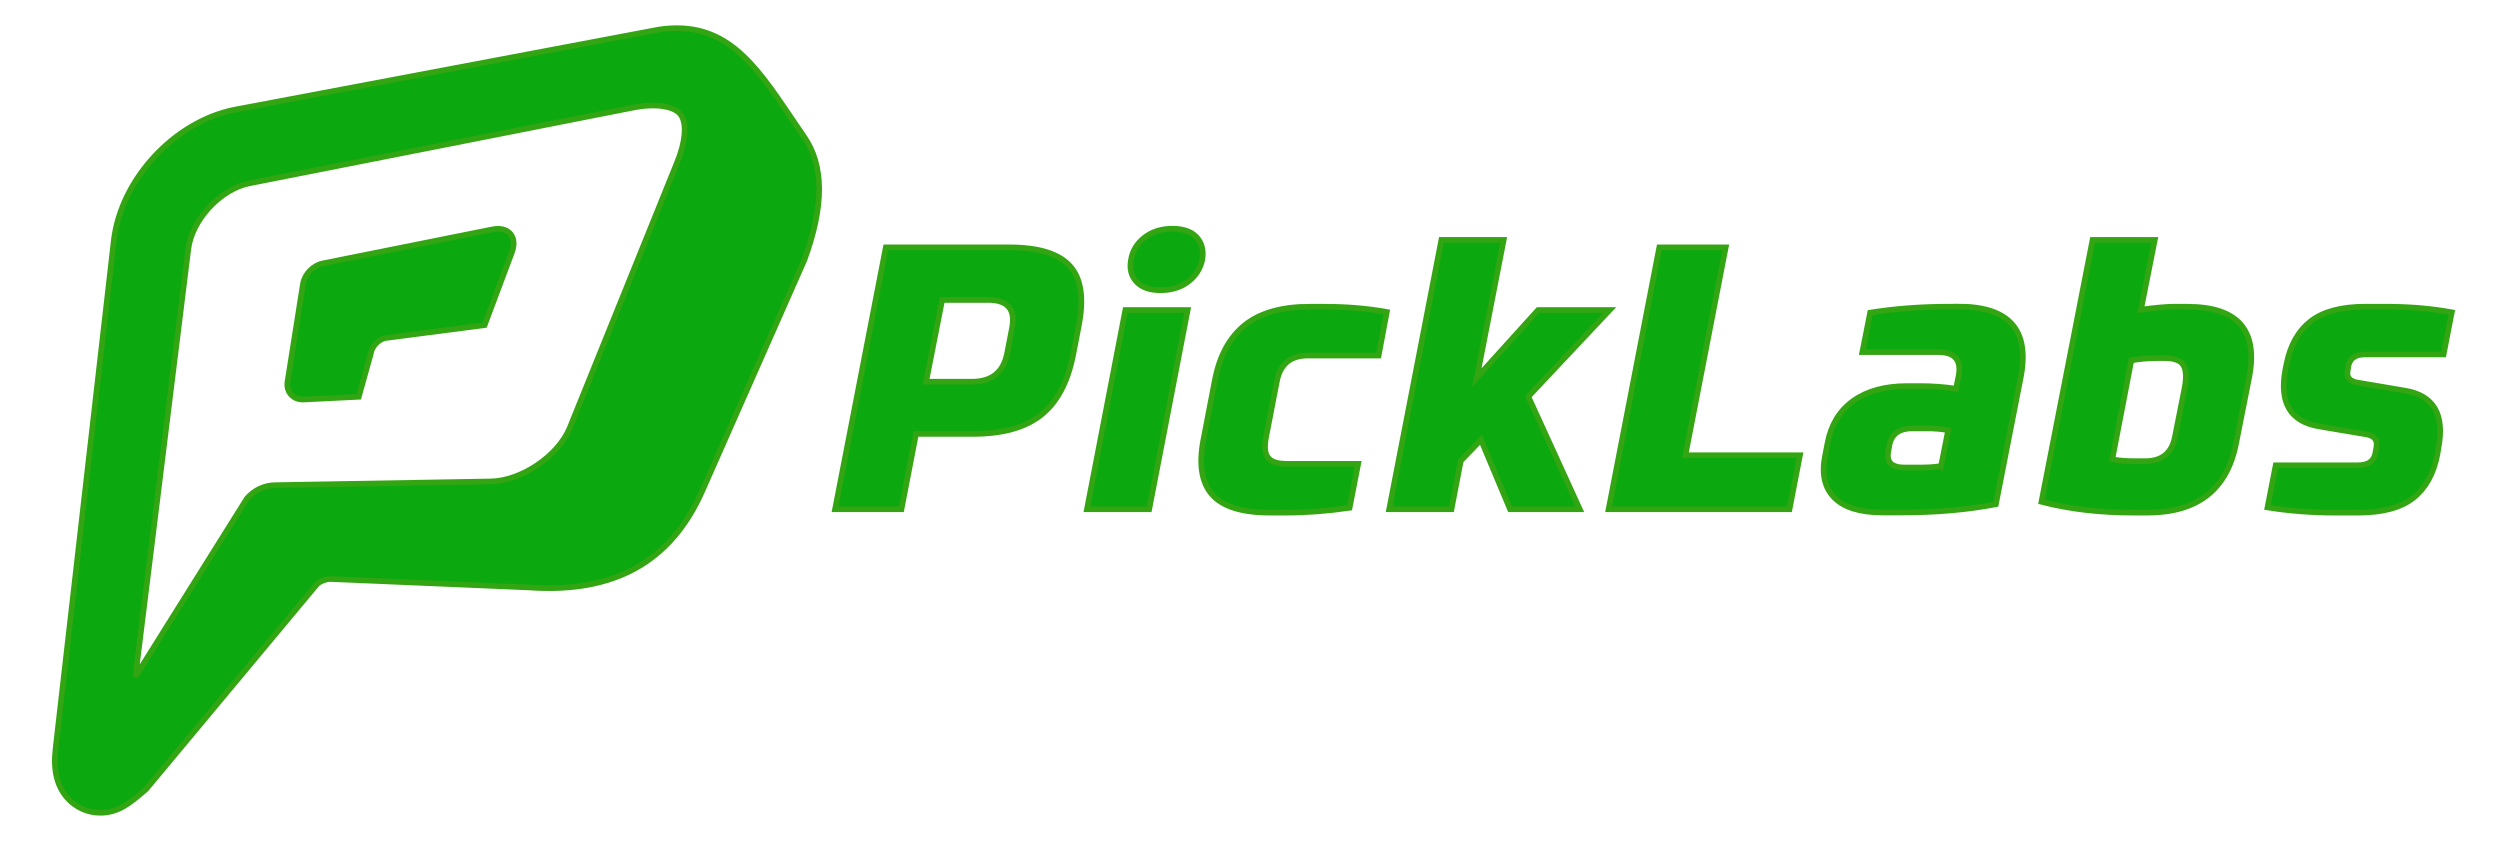
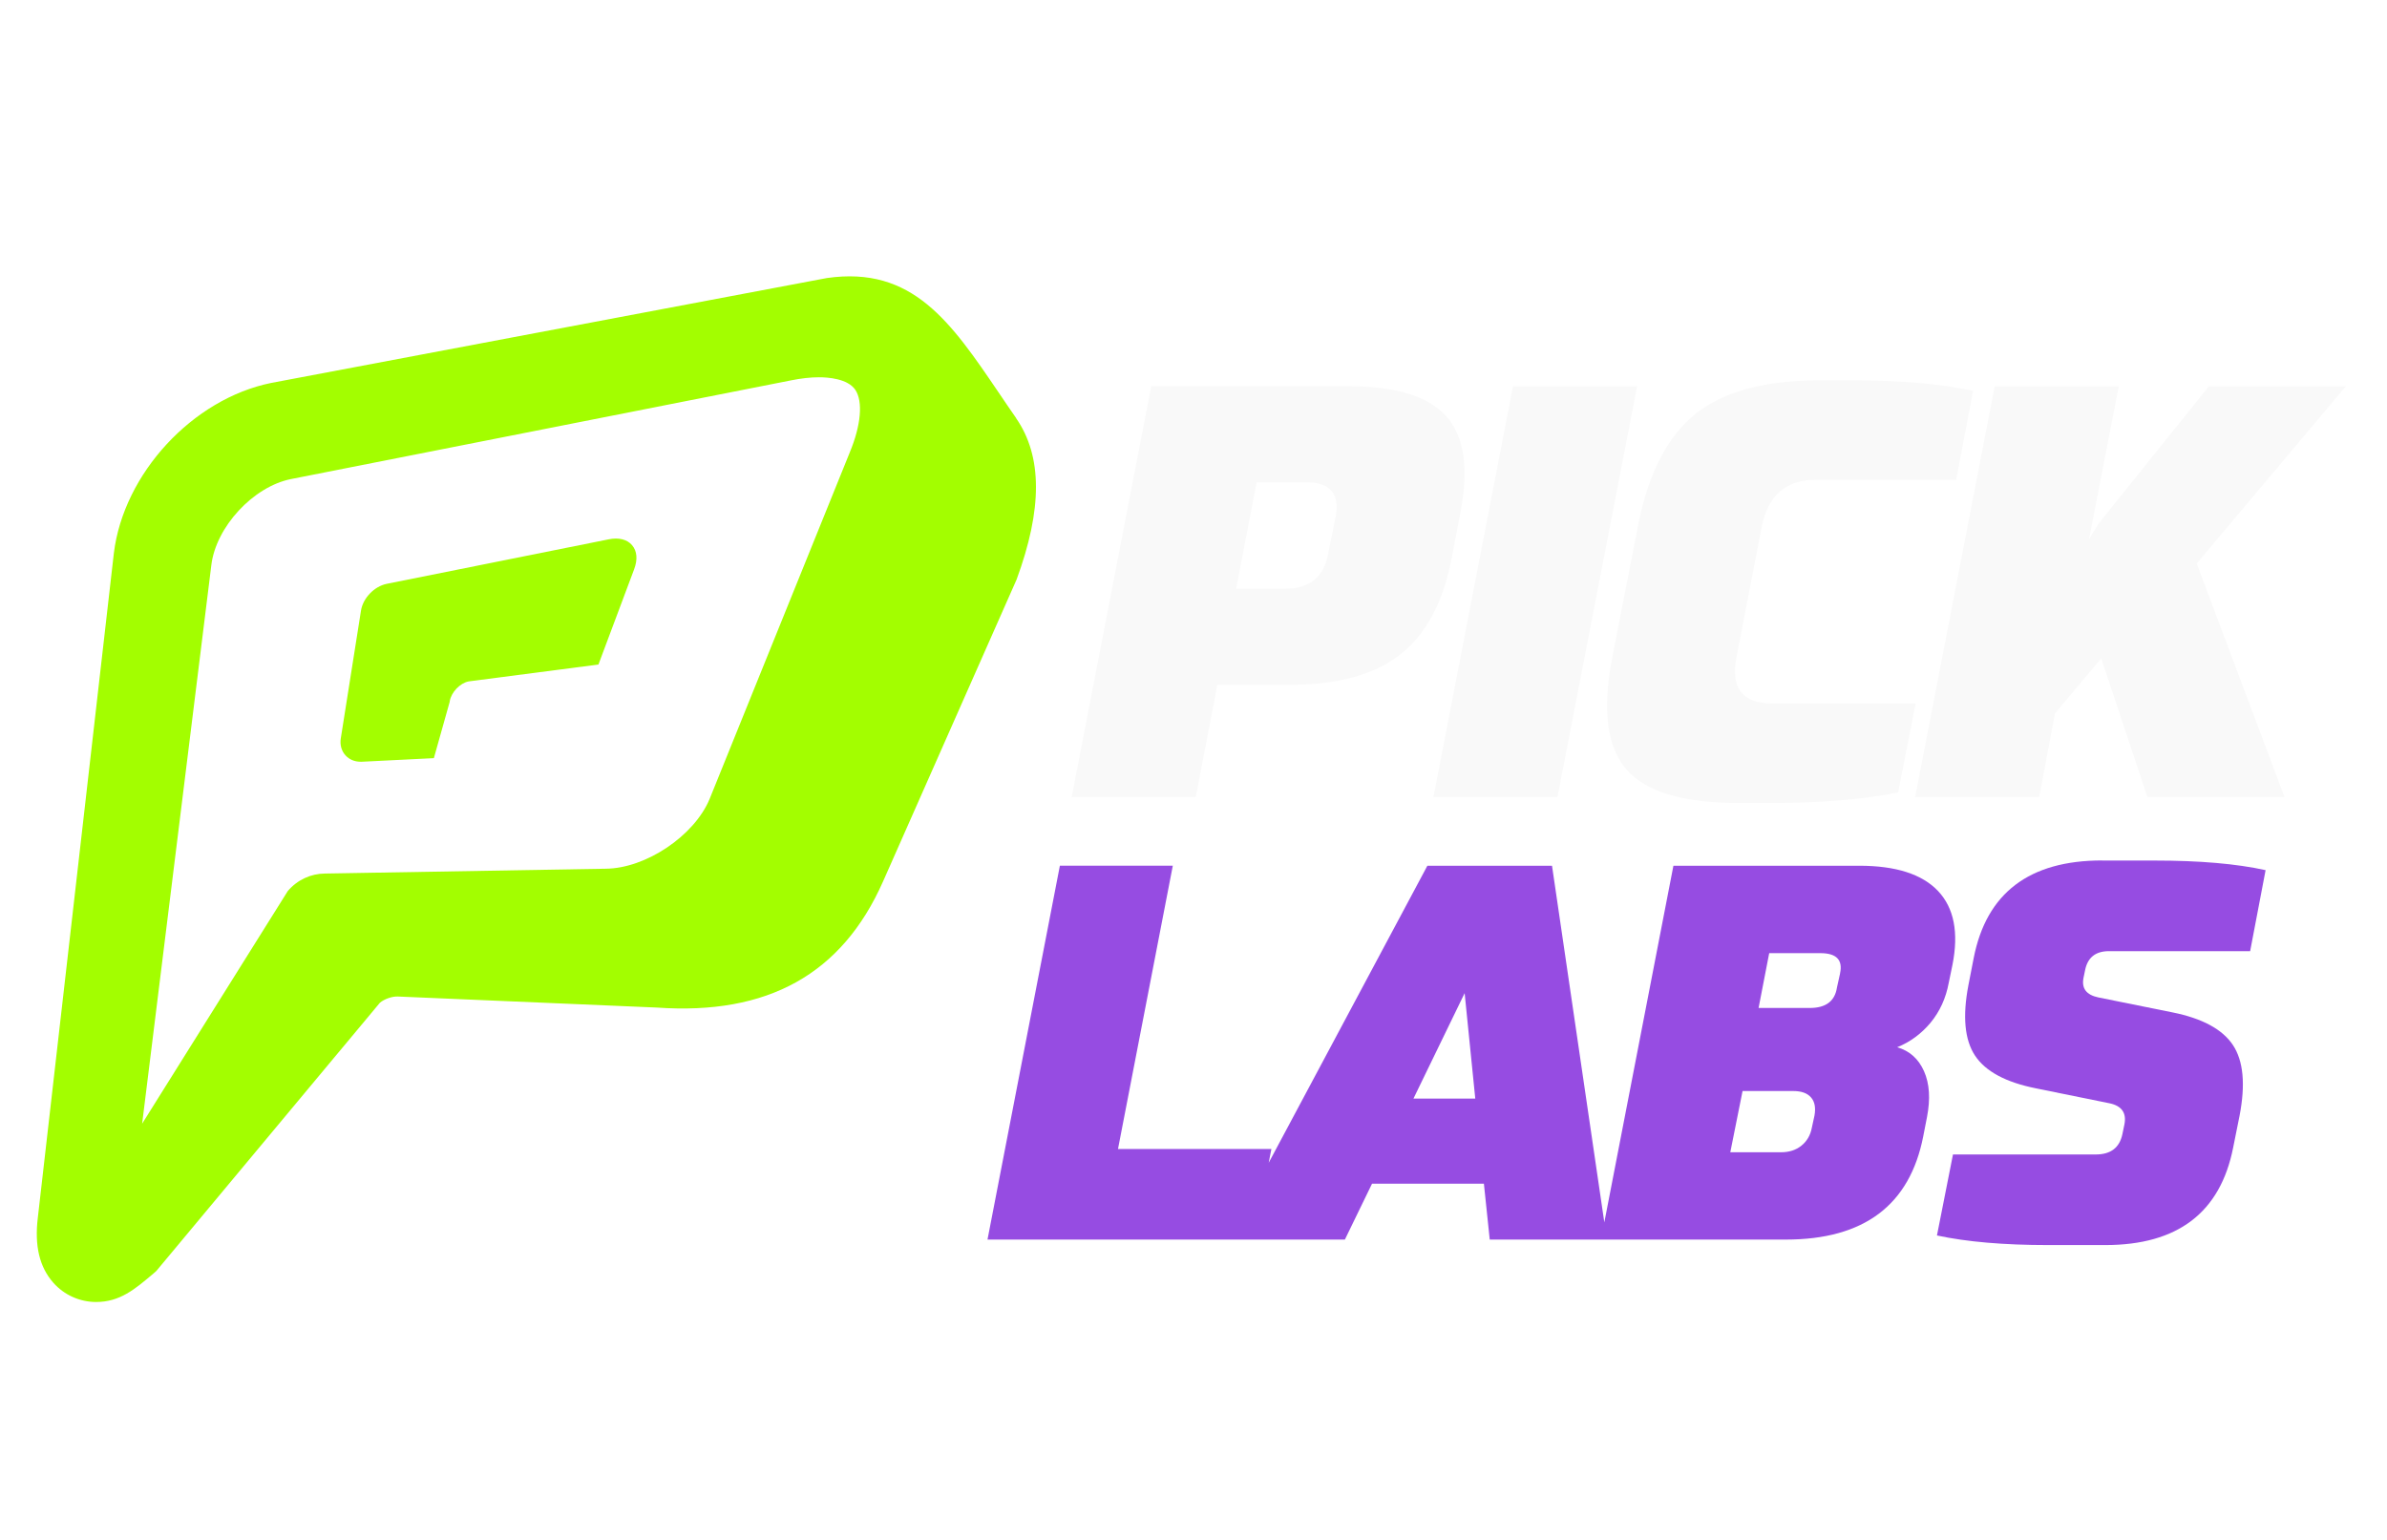
- <svg xmlns="http://www.w3.org/2000/svg" id="Layer_1" version="1.1" viewBox="0 0 445.13 150">
+ <svg xmlns="http://www.w3.org/2000/svg" id="Layer_1" version="1.1" viewBox="0 0 465 300">
  <defs>
    <style>
      .st0 {
-         fill: #0ca810;
-         stroke: #33a513;
+         fill: none;
+       }
+ 
+       .st1 {
+         fill: #a3fe00;
+       }
+ 
+       .st2 {
+         fill: #f9f9f9;
+       }
+ 
+       .st3 {
+         fill: #964ce2;
      }
    </style>
  </defs>
-   <path class="st0" d="M140.87,20.95c-6.59-9.72-11.8-17.4-23.49-15.7l-75.67,14.29c-10.7,2.17-20.12,12.35-21.44,23.19l-10.37,90.5c-.47,3.83.22,6.73,2.11,8.86,1.48,1.67,3.6,2.63,5.83,2.63,3.23,0,5.27-1.72,7.84-3.91l.37-.33,30.45-36.53c.58-.49,1.71-.91,2.46-.85l35.26,1.5c15.12,1.07,25.21-4.54,30.81-17.16l18.19-41.14c3.54-9.63,3.52-16.82-.07-21.99-.79-1.14-1.56-2.27-2.3-3.36ZM120.53,28.98l-19.1,47.23c-2.09,5.03-8.7,9.47-14.15,9.51l-38.26.66c-1.93.01-3.75.86-5.07,2.39l-19.84,31.69,9.42-76.1h0c.63-5.2,5.69-10.67,10.82-11.71l68.12-13.44c1.38-.28,2.67-.42,3.84-.42s3.92.17,4.96,1.72c1.05,1.58.77,4.83-.75,8.49Z" />
-   <path class="st0" d="M87.68,40.84l-30.23,6.06c-1.7.34-3.24,1.95-3.51,3.66l-2.75,17.39c-.14.88.08,1.7.63,2.31.51.57,1.24.88,2.07.88.05,0,.11,0,.17,0l9.82-.49,2.15-7.69v-.07c.21-1.23,1.4-2.47,2.58-2.7l17.68-2.3,4.86-12.97c.5-1.33.4-2.49-.27-3.28-.67-.79-1.81-1.08-3.2-.8Z" />
-   <path class="st0" d="M179.71,44.04h-21.99l-9.04,46.64h11.83l2.59-13.42h10.17c5.23,0,9.26-1.12,12.09-3.36,2.83-2.24,4.74-5.79,5.71-10.66l1-5.18c.97-4.87.46-8.43-1.53-10.66-1.99-2.24-5.6-3.36-10.83-3.36ZM180.18,58.46l-.86,4.45c-.66,3.37-2.75,5.05-6.25,5.05h-8.17l2.86-14.55h8.17c3.5,0,4.92,1.68,4.25,5.05Z" />
-   <polygon class="st0" points="193.53 90.68 204.62 90.68 211.47 55.2 200.37 55.2 193.53 90.68" />
-   <path class="st0" d="M213.1,42.28c-.91-1.04-2.36-1.56-4.35-1.56s-3.6.52-4.95,1.56c-1.35,1.04-2.16,2.36-2.42,3.95-.31,1.55,0,2.85.93,3.89.93,1.04,2.37,1.56,4.32,1.56s3.65-.52,4.98-1.56c1.33-1.04,2.15-2.34,2.46-3.89.27-1.59-.06-2.91-.96-3.95Z" />
-   <path class="st0" d="M233.26,54.6c-5.01,0-8.87,1.09-11.59,3.26-2.72,2.17-4.51,5.43-5.35,9.77l-2.06,10.7c-.84,4.34-.32,7.59,1.56,9.73,1.88,2.15,5.33,3.22,10.33,3.22h2.86c3.59,0,7.35-.29,11.29-.86l1.53-7.84h-12.76c-1.59,0-2.68-.35-3.26-1.06-.58-.71-.71-1.9-.4-3.59l1.93-9.97c.57-3.1,2.41-4.65,5.51-4.65h12.62l1.46-7.77c-3.5-.62-7.15-.93-10.96-.93h-2.72Z" />
-   <polygon class="st0" points="286.61 55.2 273.85 55.2 262.96 67.23 267.74 42.71 256.64 42.71 247.34 90.68 258.44 90.68 260.1 82.04 263.69 78.32 268.87 90.68 281.29 90.68 272.12 70.61 286.61 55.2" />
-   <polygon class="st0" points="307.27 44.04 295.44 44.04 286.41 90.68 318.63 90.68 320.49 81.05 300.09 81.05 307.27 44.04" />
-   <path class="st0" d="M348.73,54.6h-1.73c-4.92,0-9.59.36-14.02,1.06l-1.39,7.04h13.55c2.92,0,4.12,1.42,3.59,4.25l-.47,2.26c-2.08-.31-4.19-.47-6.31-.47h-2.39c-3.94,0-7.13.88-9.57,2.62-2.44,1.75-3.96,4.24-4.58,7.47l-.47,2.39c-.62,3.19-.06,5.66,1.69,7.41,1.75,1.75,4.6,2.62,8.54,2.62h3.59c5.98,0,11.52-.49,16.61-1.46l4.45-22.72c1.59-8.33-2.11-12.49-11.1-12.49ZM345.6,82.97c-.93.18-2.26.27-3.99.27h-2.46c-2.35,0-3.32-.97-2.92-2.92l.2-1.13c.4-1.95,1.77-2.92,4.12-2.92h2.13c1.68,0,3.08.11,4.19.33l-1.26,6.38Z" />
-   <path class="st0" d="M389.45,54.6h-2.13c-1.51,0-3.54.18-6.11.53l2.46-12.42h-11.09l-9.1,46.64c4.87,1.28,10.34,1.93,16.41,1.93h2.46c8.95,0,14.22-4.14,15.81-12.42l2.33-11.76c1.59-8.33-2.08-12.49-11.03-12.49ZM388.92,69.35l-1.66,8.37c-.53,2.92-2.3,4.39-5.32,4.39h-1.59c-1.86,0-3.28-.11-4.25-.33l3.39-17.61c1.46-.27,3.03-.4,4.72-.4h1.26c1.73,0,2.83.44,3.32,1.33.49.89.53,2.3.13,4.25Z" />
-   <path class="st0" d="M418.15,65.1c.31-1.33,1.28-1.99,2.92-1.99h14.02l1.46-7.51c-3.63-.66-7.55-1-11.76-1h-3.59c-4.3,0-7.55.86-9.77,2.59-2.22,1.73-3.65,4.28-4.32,7.64l-.2,1c-1.11,5.89.91,9.26,6.05,10.1l8.24,1.39c1.51.22,2.15.98,1.93,2.26l-.2,1.13c-.27,1.42-1.31,2.13-3.12,2.13h-14.62l-1.46,7.51c3.85.62,7.84.93,11.96.93h4.19c4.3,0,7.55-.86,9.77-2.59,2.21-1.73,3.65-4.3,4.32-7.71l.2-1.2c1.15-5.98-.84-9.39-5.98-10.23l-8.24-1.4c-1.55-.22-2.19-.95-1.93-2.19l.13-.86Z" />
+   <polygon class="st0" points="275.35 214.02 287.38 214.02 285.31 193.46 275.35 214.02" />
+   <path class="st0" d="M258.7,107.97l1.48-7.3c.84-4.49-1.1-6.72-5.81-6.72h-9.58l-3.99,20.75h9.58c4.72,0,7.49-2.24,8.32-6.72Z" />
+   <path class="st0" d="M349.33,212.55h-9.86l-2.39,11.93h9.86c1.6,0,2.92-.43,4-1.29,1.06-.87,1.75-2.02,2.02-3.47l.52-2.39c.27-1.52.05-2.69-.67-3.53s-1.89-1.25-3.48-1.25h0Z" />
+   <path class="st0" d="M159.54,73.52c-1.66,0-3.51.2-5.49.61l-97.41,19.23c-7.33,1.49-14.57,9.31-15.47,16.75h0l-13.48,108.82,28.37-45.32c1.87-2.19,4.49-3.39,7.24-3.41l54.71-.94c7.8-.05,17.25-6.41,20.23-13.6l27.31-67.53c2.18-5.23,2.59-9.87,1.08-12.14-1.48-2.22-5.46-2.46-7.09-2.46ZM123.54,110.91l-6.95,18.55-25.29,3.29c-1.69.33-3.39,2.11-3.67,3.86v.09l-3.1,11-14.04.7h-.24c-1.19,0-2.22-.44-2.95-1.26-.78-.87-1.1-2.04-.9-3.3l3.93-24.87c.38-2.45,2.59-4.75,5.02-5.23l43.24-8.67c1.98-.4,3.61,0,4.56,1.14.96,1.13,1.1,2.8.4,4.7v.02Z" />
+   <path class="st0" d="M354.61,185.69h-9.97l-2.07,10.68h9.97c3.12,0,4.88-1.31,5.29-3.94l.62-2.8c.55-2.63-.73-3.94-3.83-3.94h-.02Z" />
+   <path class="st1" d="M197.94,81.44c-1.14-1.63-2.22-3.24-3.29-4.81-9.43-13.91-16.87-24.87-33.59-22.46l-108.22,20.43c-15.31,3.1-28.77,17.66-30.66,33.17L7.37,237.22c-.67,5.48.32,9.62,3.01,12.67,2.11,2.39,5.16,3.76,8.34,3.76,4.63,0,7.53-2.46,11.21-5.58l.53-.47,43.54-52.24c.82-.72,2.43-1.29,3.53-1.22l50.42,2.15c21.62,1.52,36.06-6.5,44.06-24.54l26.02-58.83c5.07-13.77,5.04-24.05-.09-31.45v-.02ZM165.55,88.11l-27.31,67.53c-2.98,7.2-12.44,13.54-20.23,13.6l-54.71.94c-2.75.02-5.37,1.22-7.24,3.41l-28.37,45.32,13.48-108.82h0c.9-7.44,8.14-15.26,15.47-16.75l97.41-19.23c1.98-.4,3.82-.61,5.49-.61s5.61.24,7.09,2.46c1.51,2.27,1.1,6.91-1.08,12.14h0Z" />
+   <path class="st1" d="M118.58,105.07l-43.24,8.67c-2.43.49-4.64,2.78-5.02,5.23l-3.93,24.87c-.2,1.26.12,2.43.9,3.3.73.82,1.78,1.26,2.95,1.26h.24l14.04-.7,3.09-11v-.09c.3-1.75,1.99-3.53,3.68-3.86l25.29-3.29,6.95-18.55c.72-1.9.58-3.56-.4-4.7-.96-1.13-2.59-1.54-4.56-1.14v-.02Z" />
+   <path class="st2" d="M237.16,133.4h14.26c9.19,0,16.31-1.96,21.33-5.87,5.02-3.91,8.37-10.16,10.04-18.76l1.7-8.9c1.67-8.6.76-14.83-2.74-18.76-3.5-3.91-9.84-5.87-19.05-5.87h-38.43l-15.5,80.04h24.17l4.21-21.89v.02ZM244.8,93.95h9.58c4.72,0,6.65,2.24,5.81,6.72l-1.48,7.3c-.84,4.49-3.61,6.72-8.32,6.72h-9.58l3.99-20.75Z" />
+   <polygon class="st2" points="303.4 155.29 318.92 75.25 294.74 75.25 279.24 155.29 303.4 155.29" />
+   <path class="st2" d="M316.8,149.87c3.76,4.37,11.05,6.56,21.83,6.56h6.62c9.51,0,17.68-.68,24.51-2.05l3.42-17.33h-27.93c-5.86,0-8.17-3.04-6.95-9.13l4.9-25.32c1.22-6.09,4.72-9.13,10.5-9.13h27.37l3.3-17.33c-6.24-1.37-14.13-2.05-23.72-2.05h-6.04c-10.8,0-18.91,2.19-24.34,6.56-5.43,4.37-9.14,11.53-11.12,21.5l-5.13,26.23c-1.9,9.97-.97,17.12,2.8,21.5h-.02Z" />
+   <path class="st2" d="M457,75.25h-26.69l-21.44,26.69c-.91,1.37-1.55,2.43-1.93,3.19l5.81-29.88h-24.17l-15.5,80.04h24.17l3.07-16.31,9.01-10.73,9.01,27.02h26.69l-17.1-45.49,29.07-34.55v.02Z" />
+   <path class="st3" d="M376.09,199.23c1.8-2.18,2.97-4.75,3.53-7.73l.73-3.53c1.25-6.3.3-11.09-2.8-14.38-3.12-3.29-8.23-4.93-15.35-4.93h-36.21l-13.46,69.48-10.19-69.48h-24.28l-30.91,57.87.52-2.68h-29.88l10.68-55.2h-22l-14.1,72.84h69.62l5.29-10.89h21.79l1.14,10.89h57.69c15.21,0,24.14-6.71,26.76-20.13l.73-3.74c.68-3.53.5-6.5-.58-8.93-1.08-2.42-2.81-3.97-5.23-4.67,2.56-1.03,4.73-2.65,6.54-4.82l-.02.02ZM275.35,214.02l9.97-20.54,2.07,20.54h-12.03ZM353.47,217.33l-.52,2.39c-.27,1.45-.96,2.62-2.02,3.47-1.08.87-2.4,1.29-4,1.29h-9.86l2.39-11.93h9.86c1.6,0,2.75.41,3.48,1.25s.94,2.01.67,3.53h0ZM358.46,189.63l-.62,2.8c-.41,2.63-2.18,3.94-5.29,3.94h-9.97l2.07-10.68h9.97c3.12,0,4.4,1.31,3.83,3.94h.02Z" />
+   <path class="st3" d="M409.5,167.63c-14.18,0-22.52,6.33-25.01,18.99l-1.03,5.29c-1.17,6.09-.75,10.66,1.29,13.75,2.04,3.07,5.99,5.2,11.88,6.37l14.32,2.91c2.34.49,3.32,1.84,2.91,4.05l-.41,1.98c-.56,2.63-2.28,3.94-5.19,3.94h-27.81l-3.12,15.78c5.81,1.25,13.04,1.87,21.68,1.87h11.11c14.1,0,22.41-6.33,24.91-18.99l1.25-6.22c1.17-6.09.75-10.66-1.29-13.75-2.04-3.07-5.96-5.2-11.78-6.37l-14.42-2.91c-2.36-.49-3.32-1.76-2.91-3.83l.3-1.45c.49-2.5,2.04-3.74,4.67-3.74h27.49l3.01-15.78c-5.67-1.25-12.87-1.87-21.57-1.87h-10.27v-.02Z" />
</svg>
